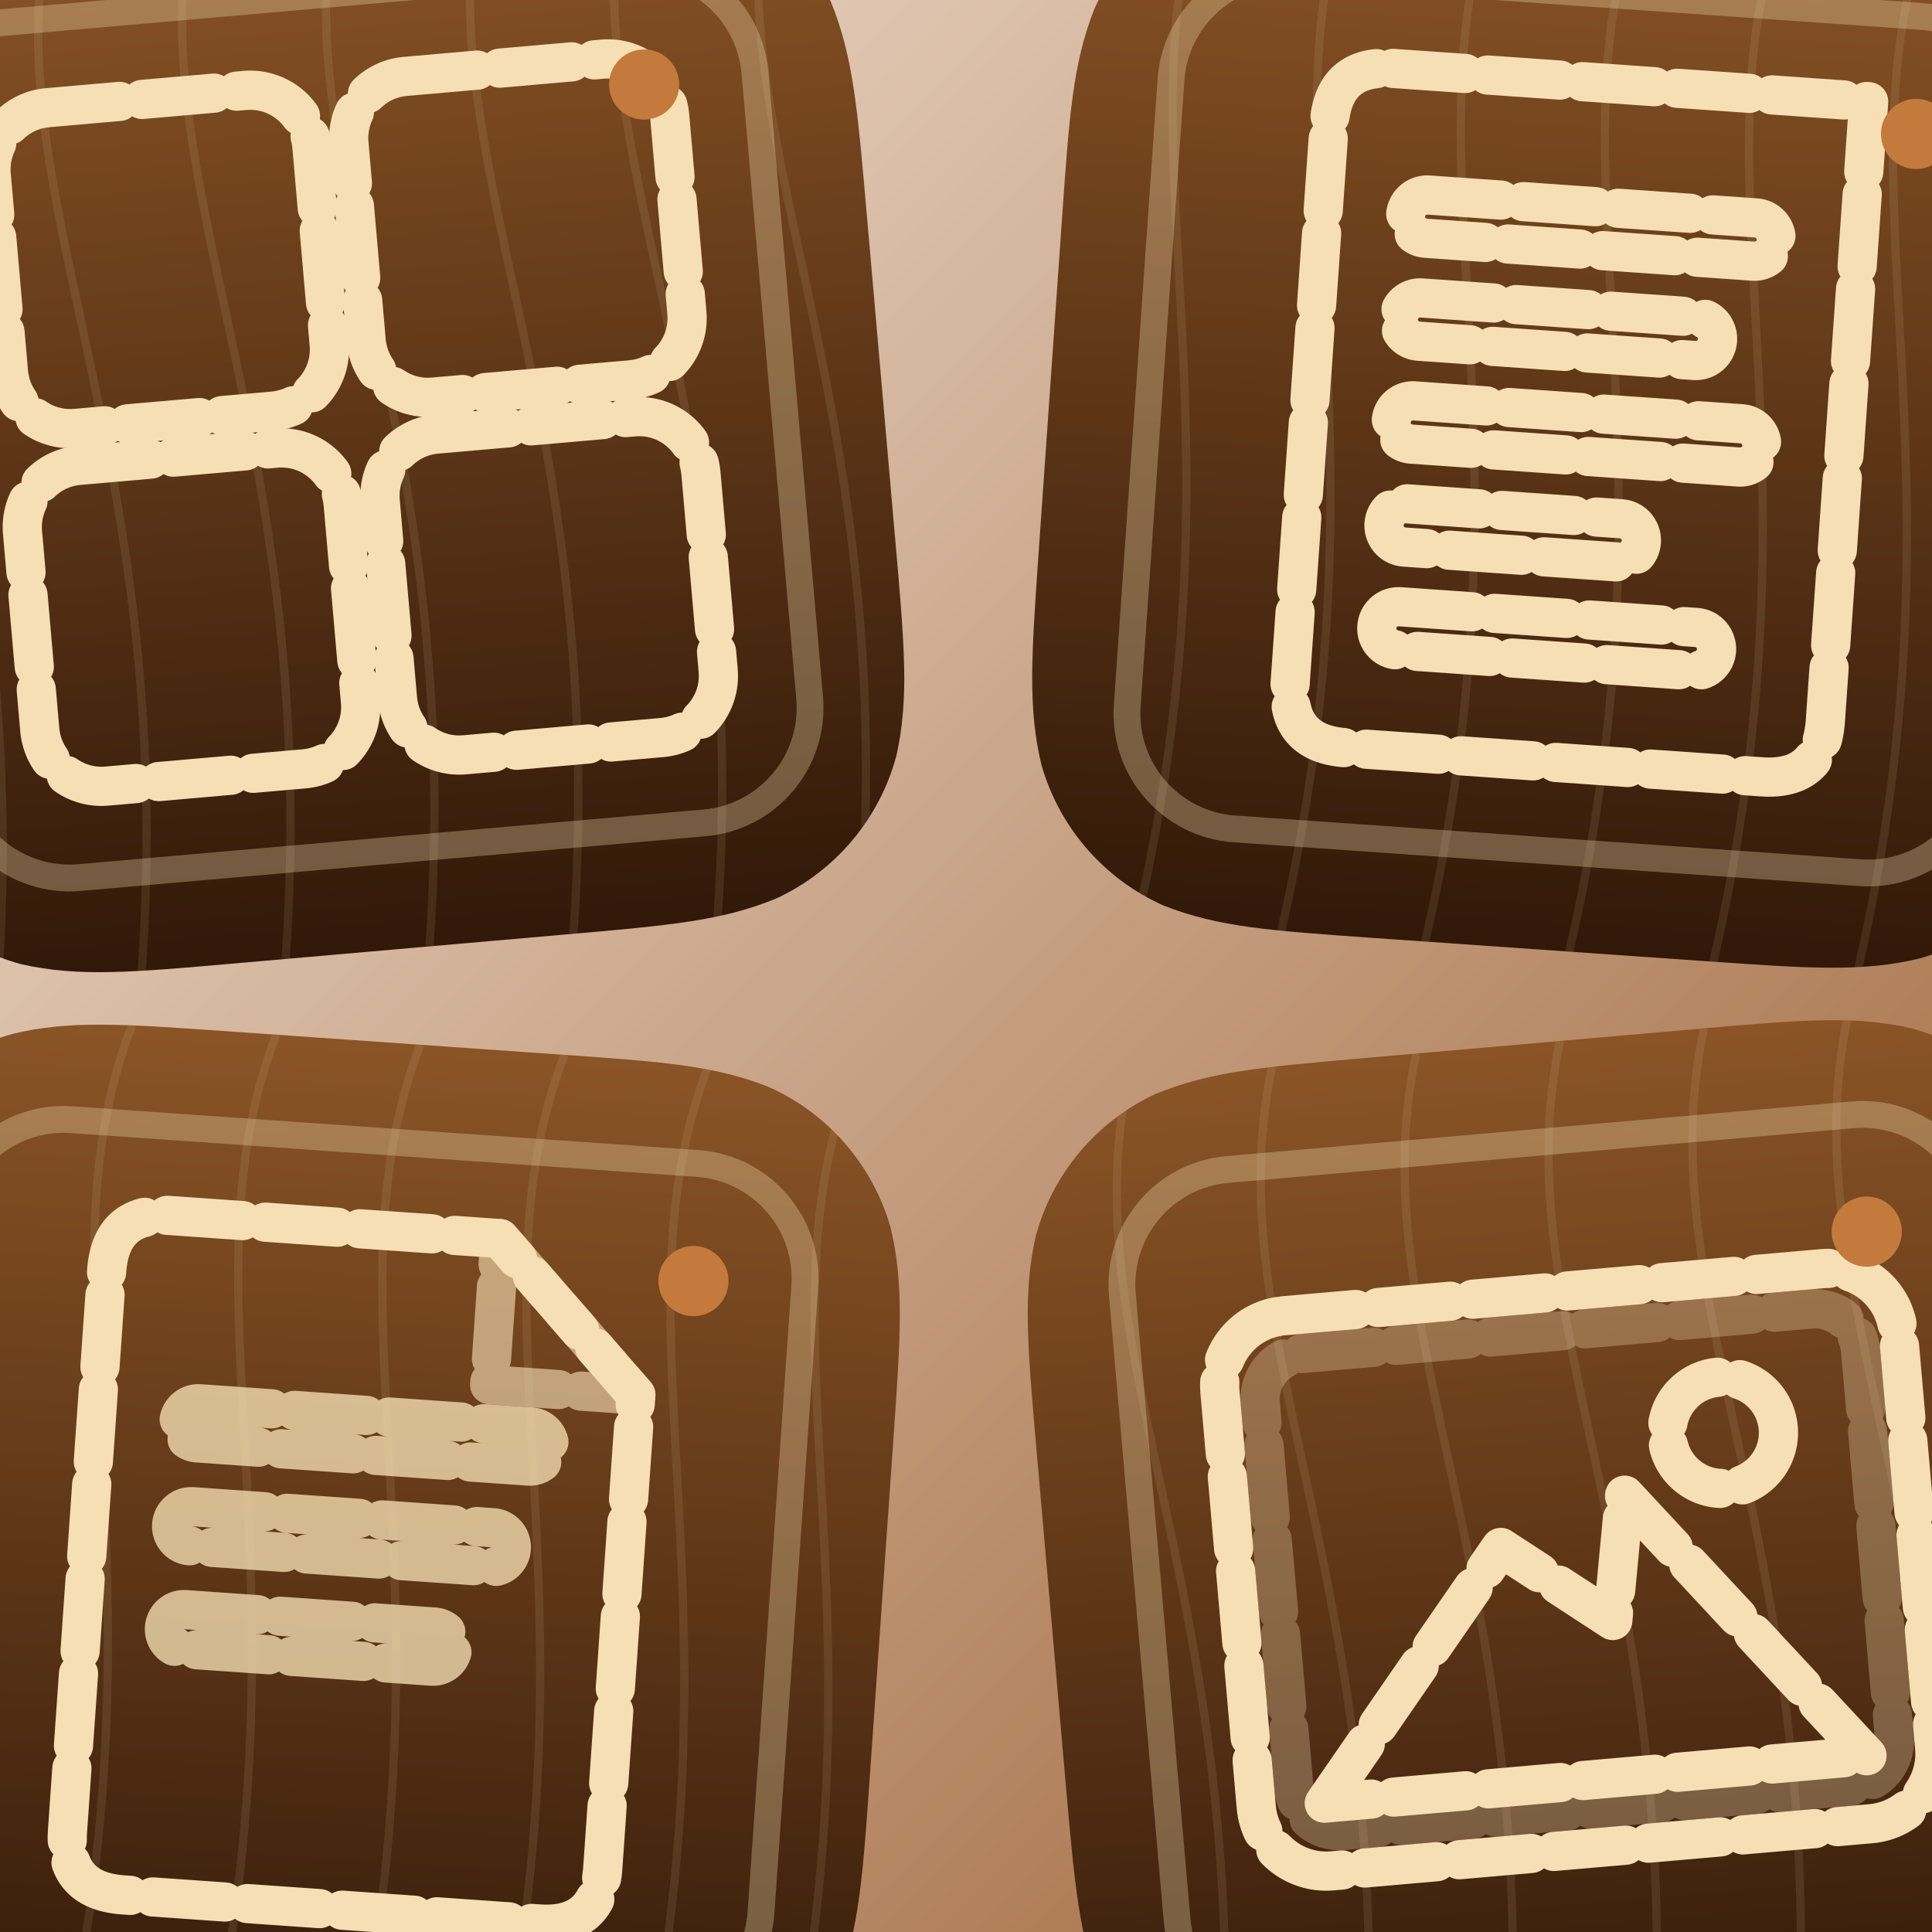
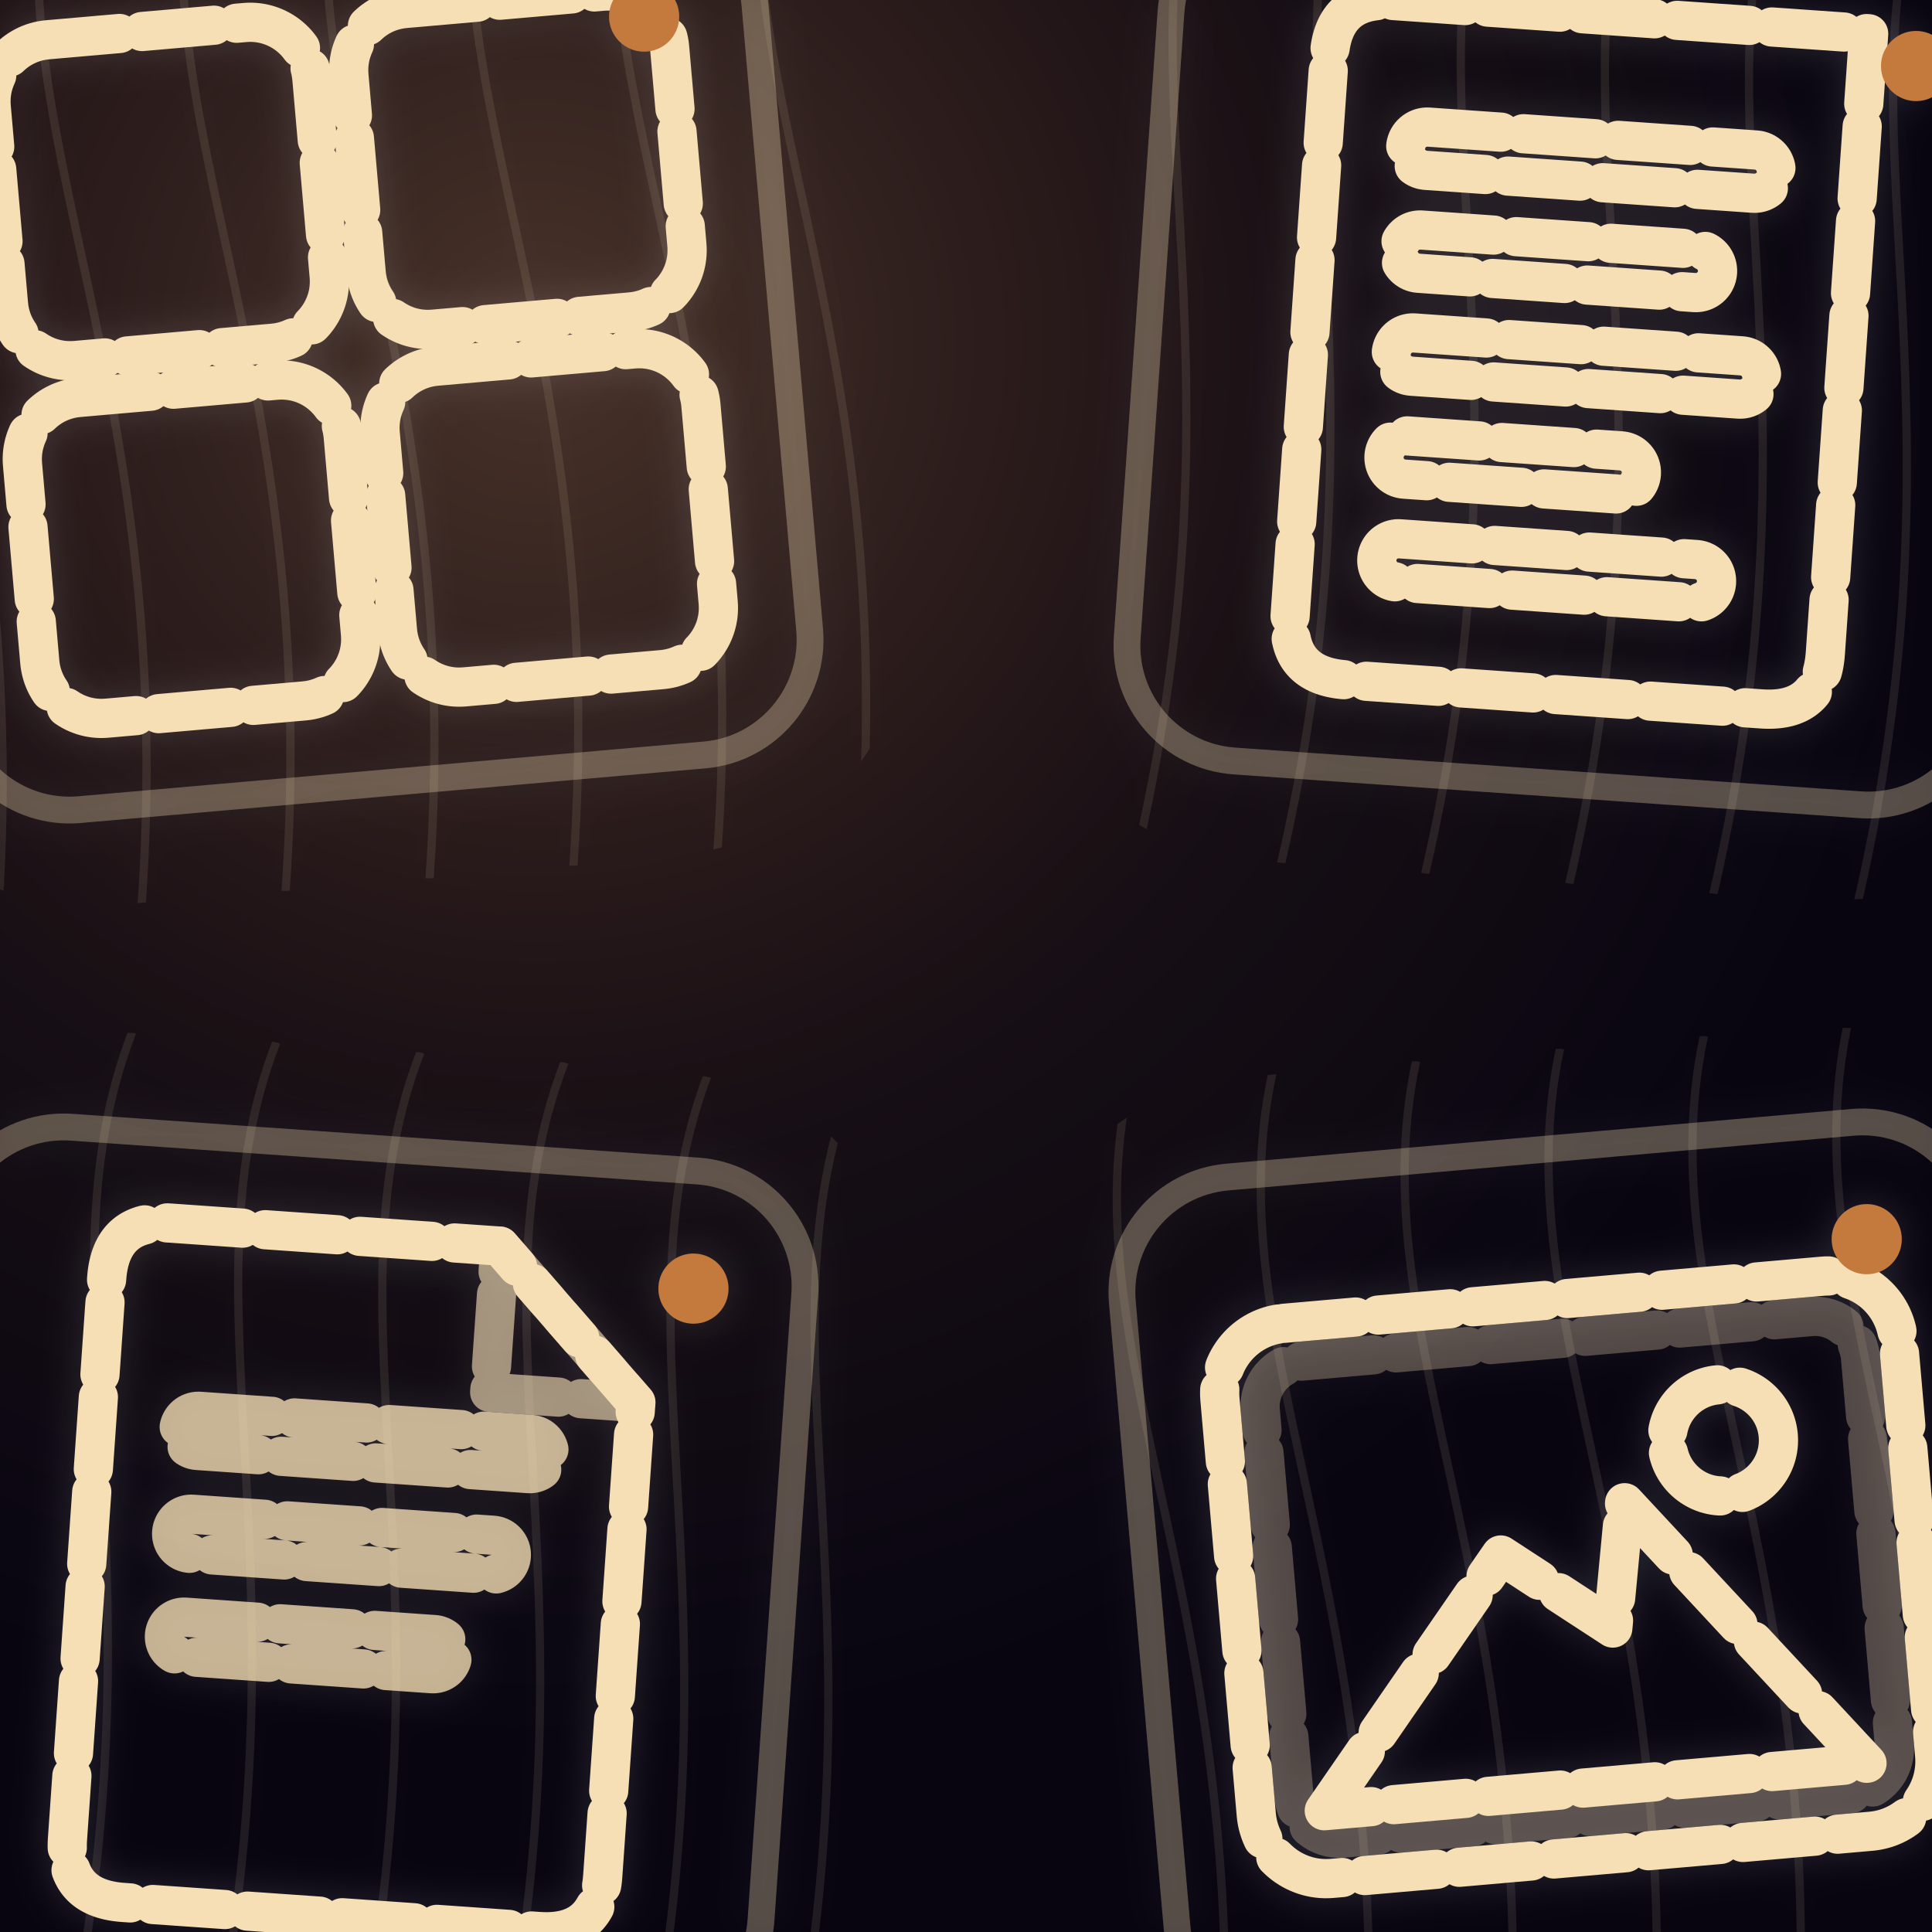
<svg xmlns="http://www.w3.org/2000/svg" viewBox="0 0 1024 1024" width="1024" height="1024" role="img" aria-label="Tiki icon set preview">
  <defs>
-     <linearGradient id="bgtiki" x1="0" y1="0" x2="1" y2="1">
-       <stop offset="0" stop-color="#f2e2d4" />
-       <stop offset="1" stop-color="#9c6135" />
-     </linearGradient>
+     <radialGradient id="glowtiki" cx=".28" cy=".18" r=".72">
+       <stop offset="0" stop-color="#cf925f" stop-opacity=".32" />
+       <stop offset=".58" stop-color="#c47a3c" stop-opacity=".08" />
+       <stop offset="1" stop-color="#c47a3c" stop-opacity="0" />
+     </radialGradient>
+     <filter id="lifttiki" x="-30%" y="-30%" width="160%" height="160%">
+       <feDropShadow dx="0" dy="20" stdDeviation="24" flood-color="#000" flood-opacity=".52" />
+       <feDropShadow dx="0" dy="0" stdDeviation="10" flood-color="#fff" flood-opacity=".13" />
+     </filter>
  </defs>
-   <rect width="1024" height="1024" fill="url(#bgtiki)" />
-   <circle cx="128" cy="120" r="210" fill="#fff" opacity=".24" />
-   <circle cx="918" cy="884" r="260" fill="#c47a3c" opacity=".20" />
-   <g transform="rotate(-5 188 224)">
-     <svg viewBox="0 0 1024 1024" width="560" height="560" x="-92" y="-56" aria-hidden="true">
-       <defs>
-         <clipPath id="sq">
-           <path d="M 350.06 0 L 673.94 0 C 774.74 0 825.13 0 879.39 17.15 L 879.39 17.15 C 938.62 38.71 985.29 85.38 1006.85 144.61 C 1024 198.87 1024 249.26 1024 350.06 L 1024 673.94 C 1024 774.74 1024 825.13 1006.85 879.39 L 1006.85 879.39 C 985.29 938.62 938.62 985.29 879.39 1006.85 C 825.13 1024 774.74 1024 673.94 1024 L 350.06 1024 C 249.26 1024 198.87 1024 144.61 1006.85 L 144.61 1006.85 C 85.38 985.29 38.71 938.62 17.15 879.39 C 0 825.13 0 774.74 0 673.94 L 0 350.06 C 0 249.26 0 198.87 17.15 144.61 L 17.15 144.61 C 38.71 85.38 85.38 38.71 144.61 17.15 C 198.87 0 249.26 0 350.06 0 Z" />
-         </clipPath>
-         <linearGradient id="bgtikidashboard" x1="0" y1="0" x2="0" y2="1">
-           <stop offset="0" stop-color="#8a5426" />
-           <stop offset="1" stop-color="#311808" />
-         </linearGradient>
-       </defs>
-       <g clip-path="url(#sq)">
-         <rect width="1024" height="1024" fill="url(#bgtikidashboard)" />
-         <path d="M120 0 C40 260 200 520 120 1024" stroke="#f6dfb4" stroke-width="8" opacity=".10" fill="none" />
-         <path d="M260 0 C180 260 340 520 260 1024" stroke="#f6dfb4" stroke-width="8" opacity=".10" fill="none" />
-         <path d="M400 0 C320 260 480 520 400 1024" stroke="#f6dfb4" stroke-width="8" opacity=".10" fill="none" />
-         <path d="M540 0 C460 260 620 520 540 1024" stroke="#f6dfb4" stroke-width="8" opacity=".10" fill="none" />
-         <path d="M680 0 C600 260 760 520 680 1024" stroke="#f6dfb4" stroke-width="8" opacity=".10" fill="none" />
-         <path d="M820 0 C740 260 900 520 820 1024" stroke="#f6dfb4" stroke-width="8" opacity=".10" fill="none" />
-         <path d="M960 0 C880 260 1040 520 960 1024" stroke="#f6dfb4" stroke-width="8" opacity=".10" fill="none" />
-         <rect x="96" y="96" width="832" height="832" rx="112" fill="none" stroke="#f6dfb4" stroke-width="26" opacity=".32" />
-         <g>
-           <g fill="none" stroke="#f6dfb4" stroke-width="38" stroke-linecap="round" stroke-linejoin="round" stroke-dasharray="70 22">
-             <rect x="182" y="182" width="312" height="312" rx="60" fill="none" />
-             <rect x="530" y="182" width="312" height="312" rx="60" fill="none" />
-             <rect x="182" y="530" width="312" height="312" rx="60" fill="none" />
-             <rect x="530" y="530" width="312" height="312" rx="60" fill="none" />
+   <rect width="1024" height="1024" fill="#080511" />
+   <rect width="1024" height="1024" fill="url(#glowtiki)" />
+   <g filter="url(#lifttiki)">
+     <g transform="rotate(-5 188 188)">
+       <svg viewBox="0 0 1024 1024" width="560" height="560" x="-92" y="-92" aria-hidden="true">
+         <defs>
+           <clipPath id="sq">
+             <path d="M 350.06 0 L 673.94 0 C 774.74 0 825.13 0 879.39 17.15 L 879.39 17.15 C 938.62 38.71 985.29 85.38 1006.85 144.61 C 1024 198.87 1024 249.26 1024 350.06 L 1024 673.94 C 1024 774.74 1024 825.13 1006.85 879.39 L 1006.85 879.39 C 985.29 938.62 938.62 985.29 879.39 1006.85 C 825.13 1024 774.74 1024 673.94 1024 L 350.06 1024 C 249.26 1024 198.87 1024 144.61 1006.85 L 144.61 1006.85 C 85.38 985.29 38.71 938.62 17.15 879.39 C 0 825.13 0 774.74 0 673.94 L 0 350.06 C 0 249.26 0 198.87 17.15 144.61 L 17.15 144.61 C 38.71 85.38 85.38 38.71 144.61 17.15 C 198.87 0 249.26 0 350.06 0 Z" />
+           </clipPath>
+           <linearGradient id="bgtikidashboard" x1="0" y1="0" x2="0" y2="1">
+             <stop offset="0" stop-color="#8a5426" />
+             <stop offset="1" stop-color="#311808" />
+           </linearGradient>
+         </defs>
+         <g clip-path="url(#sq)">
+           <path d="M120 0 C40 260 200 520 120 1024" stroke="#f6dfb4" stroke-width="8" opacity=".10" fill="none" />
+           <path d="M260 0 C180 260 340 520 260 1024" stroke="#f6dfb4" stroke-width="8" opacity=".10" fill="none" />
+           <path d="M400 0 C320 260 480 520 400 1024" stroke="#f6dfb4" stroke-width="8" opacity=".10" fill="none" />
+           <path d="M540 0 C460 260 620 520 540 1024" stroke="#f6dfb4" stroke-width="8" opacity=".10" fill="none" />
+           <path d="M680 0 C600 260 760 520 680 1024" stroke="#f6dfb4" stroke-width="8" opacity=".10" fill="none" />
+           <path d="M820 0 C740 260 900 520 820 1024" stroke="#f6dfb4" stroke-width="8" opacity=".10" fill="none" />
+           <path d="M960 0 C880 260 1040 520 960 1024" stroke="#f6dfb4" stroke-width="8" opacity=".10" fill="none" />
+           <rect x="96" y="96" width="832" height="832" rx="112" fill="none" stroke="#f6dfb4" stroke-width="26" opacity=".32" />
+           <g>
+             <g fill="none" stroke="#f6dfb4" stroke-width="38" stroke-linecap="round" stroke-linejoin="round" stroke-dasharray="70 22">
+               <rect x="182" y="182" width="312" height="312" rx="60" fill="none" />
+               <rect x="530" y="182" width="312" height="312" rx="60" fill="none" />
+               <rect x="182" y="530" width="312" height="312" rx="60" fill="none" />
+               <rect x="530" y="530" width="312" height="312" rx="60" fill="none" />
+             </g>
+             <circle cx="820" cy="210" r="34" fill="#c47a3c" />
          </g>
-           <circle cx="820" cy="210" r="34" fill="#c47a3c" />
        </g>
-       </g>
-     </svg>
-   </g>
-   <g transform="rotate(4 836 224)">
-     <svg viewBox="0 0 1024 1024" width="560" height="560" x="556" y="-56" aria-hidden="true">
-       <defs>
-         <clipPath id="sq">
-           <path d="M 350.06 0 L 673.94 0 C 774.74 0 825.13 0 879.39 17.15 L 879.39 17.15 C 938.62 38.71 985.29 85.38 1006.85 144.61 C 1024 198.87 1024 249.26 1024 350.06 L 1024 673.94 C 1024 774.74 1024 825.13 1006.85 879.39 L 1006.85 879.39 C 985.29 938.62 938.62 985.29 879.39 1006.85 C 825.13 1024 774.74 1024 673.94 1024 L 350.06 1024 C 249.26 1024 198.87 1024 144.61 1006.85 L 144.61 1006.85 C 85.38 985.29 38.71 938.62 17.15 879.39 C 0 825.13 0 774.74 0 673.94 L 0 350.06 C 0 249.26 0 198.87 17.15 144.61 L 17.15 144.61 C 38.71 85.38 85.38 38.71 144.61 17.15 C 198.87 0 249.26 0 350.06 0 Z" />
-         </clipPath>
-         <linearGradient id="bgtikiposts" x1="0" y1="0" x2="0" y2="1">
-           <stop offset="0" stop-color="#8a5426" />
-           <stop offset="1" stop-color="#311808" />
-         </linearGradient>
-       </defs>
-       <g clip-path="url(#sq)">
-         <rect width="1024" height="1024" fill="url(#bgtikiposts)" />
-         <path d="M120 0 C40 260 200 520 120 1024" stroke="#f6dfb4" stroke-width="8" opacity=".10" fill="none" />
-         <path d="M260 0 C180 260 340 520 260 1024" stroke="#f6dfb4" stroke-width="8" opacity=".10" fill="none" />
-         <path d="M400 0 C320 260 480 520 400 1024" stroke="#f6dfb4" stroke-width="8" opacity=".10" fill="none" />
-         <path d="M540 0 C460 260 620 520 540 1024" stroke="#f6dfb4" stroke-width="8" opacity=".10" fill="none" />
-         <path d="M680 0 C600 260 760 520 680 1024" stroke="#f6dfb4" stroke-width="8" opacity=".10" fill="none" />
-         <path d="M820 0 C740 260 900 520 820 1024" stroke="#f6dfb4" stroke-width="8" opacity=".10" fill="none" />
-         <path d="M960 0 C880 260 1040 520 960 1024" stroke="#f6dfb4" stroke-width="8" opacity=".10" fill="none" />
-         <rect x="96" y="96" width="832" height="832" rx="112" fill="none" stroke="#f6dfb4" stroke-width="26" opacity=".32" />
-         <g>
-           <g fill="none" stroke="#f6dfb4" stroke-width="38" stroke-linecap="round" stroke-linejoin="round" stroke-dasharray="70 22">
-             <path d="M 310 182 L 772 182 L 772 182 L 772 784 Q 772 842 714 842 L 310 842 Q 252 842 252 784 L 252 240 Q 252 182 310 182 Z" fill="none" />
-             <rect x="332" y="302" width="360" height="42" rx="21" fill="none" />
-             <rect x="332" y="402" width="310" height="42" rx="21" fill="none" />
-             <rect x="332" y="502" width="360" height="42" rx="21" fill="none" />
-             <rect x="332" y="602" width="250" height="42" rx="21" fill="none" />
-             <rect x="332" y="702" width="330" height="42" rx="21" fill="none" />
+       </svg>
+     </g>
+     <g transform="rotate(4 836 188)">
+       <svg viewBox="0 0 1024 1024" width="560" height="560" x="556" y="-92" aria-hidden="true">
+         <defs>
+           <clipPath id="sq">
+             <path d="M 350.06 0 L 673.94 0 C 774.74 0 825.13 0 879.39 17.15 L 879.39 17.15 C 938.62 38.71 985.29 85.38 1006.85 144.61 C 1024 198.87 1024 249.26 1024 350.06 L 1024 673.94 C 1024 774.74 1024 825.13 1006.85 879.39 L 1006.85 879.39 C 985.29 938.62 938.62 985.29 879.39 1006.85 C 825.13 1024 774.74 1024 673.94 1024 L 350.06 1024 C 249.26 1024 198.87 1024 144.61 1006.85 L 144.61 1006.85 C 85.38 985.29 38.71 938.62 17.15 879.39 C 0 825.13 0 774.74 0 673.94 L 0 350.06 C 0 249.26 0 198.87 17.15 144.61 L 17.15 144.61 C 38.71 85.38 85.38 38.71 144.61 17.15 C 198.87 0 249.26 0 350.06 0 Z" />
+           </clipPath>
+           <linearGradient id="bgtikiposts" x1="0" y1="0" x2="0" y2="1">
+             <stop offset="0" stop-color="#8a5426" />
+             <stop offset="1" stop-color="#311808" />
+           </linearGradient>
+         </defs>
+         <g clip-path="url(#sq)">
+           <path d="M120 0 C40 260 200 520 120 1024" stroke="#f6dfb4" stroke-width="8" opacity=".10" fill="none" />
+           <path d="M260 0 C180 260 340 520 260 1024" stroke="#f6dfb4" stroke-width="8" opacity=".10" fill="none" />
+           <path d="M400 0 C320 260 480 520 400 1024" stroke="#f6dfb4" stroke-width="8" opacity=".10" fill="none" />
+           <path d="M540 0 C460 260 620 520 540 1024" stroke="#f6dfb4" stroke-width="8" opacity=".10" fill="none" />
+           <path d="M680 0 C600 260 760 520 680 1024" stroke="#f6dfb4" stroke-width="8" opacity=".10" fill="none" />
+           <path d="M820 0 C740 260 900 520 820 1024" stroke="#f6dfb4" stroke-width="8" opacity=".10" fill="none" />
+           <path d="M960 0 C880 260 1040 520 960 1024" stroke="#f6dfb4" stroke-width="8" opacity=".10" fill="none" />
+           <rect x="96" y="96" width="832" height="832" rx="112" fill="none" stroke="#f6dfb4" stroke-width="26" opacity=".32" />
+           <g>
+             <g fill="none" stroke="#f6dfb4" stroke-width="38" stroke-linecap="round" stroke-linejoin="round" stroke-dasharray="70 22">
+               <path d="M 310 182 L 772 182 L 772 182 L 772 784 Q 772 842 714 842 L 310 842 Q 252 842 252 784 L 252 240 Q 252 182 310 182 Z" fill="none" />
+               <rect x="332" y="302" width="360" height="42" rx="21" fill="none" />
+               <rect x="332" y="402" width="310" height="42" rx="21" fill="none" />
+               <rect x="332" y="502" width="360" height="42" rx="21" fill="none" />
+               <rect x="332" y="602" width="250" height="42" rx="21" fill="none" />
+               <rect x="332" y="702" width="330" height="42" rx="21" fill="none" />
+             </g>
+             <circle cx="820" cy="210" r="34" fill="#c47a3c" />
          </g>
-           <circle cx="820" cy="210" r="34" fill="#c47a3c" />
        </g>
-       </g>
-     </svg>
-   </g>
-   <g transform="rotate(4 188 832)">
-     <svg viewBox="0 0 1024 1024" width="560" height="560" x="-92" y="552" aria-hidden="true">
-       <defs>
-         <clipPath id="sq">
-           <path d="M 350.06 0 L 673.94 0 C 774.74 0 825.13 0 879.39 17.15 L 879.39 17.15 C 938.62 38.71 985.29 85.38 1006.85 144.61 C 1024 198.87 1024 249.26 1024 350.06 L 1024 673.94 C 1024 774.74 1024 825.13 1006.85 879.39 L 1006.85 879.39 C 985.29 938.62 938.62 985.29 879.39 1006.85 C 825.13 1024 774.74 1024 673.94 1024 L 350.06 1024 C 249.26 1024 198.87 1024 144.61 1006.85 L 144.61 1006.85 C 85.38 985.29 38.71 938.62 17.15 879.39 C 0 825.13 0 774.74 0 673.94 L 0 350.06 C 0 249.26 0 198.87 17.15 144.61 L 17.15 144.61 C 38.71 85.38 85.38 38.71 144.61 17.15 C 198.87 0 249.26 0 350.06 0 Z" />
-         </clipPath>
-         <linearGradient id="bgtikipages" x1="0" y1="0" x2="0" y2="1">
-           <stop offset="0" stop-color="#8a5426" />
-           <stop offset="1" stop-color="#311808" />
-         </linearGradient>
-       </defs>
-       <g clip-path="url(#sq)">
-         <rect width="1024" height="1024" fill="url(#bgtikipages)" />
-         <path d="M120 0 C40 260 200 520 120 1024" stroke="#f6dfb4" stroke-width="8" opacity=".10" fill="none" />
-         <path d="M260 0 C180 260 340 520 260 1024" stroke="#f6dfb4" stroke-width="8" opacity=".10" fill="none" />
-         <path d="M400 0 C320 260 480 520 400 1024" stroke="#f6dfb4" stroke-width="8" opacity=".10" fill="none" />
-         <path d="M540 0 C460 260 620 520 540 1024" stroke="#f6dfb4" stroke-width="8" opacity=".10" fill="none" />
-         <path d="M680 0 C600 260 760 520 680 1024" stroke="#f6dfb4" stroke-width="8" opacity=".10" fill="none" />
-         <path d="M820 0 C740 260 900 520 820 1024" stroke="#f6dfb4" stroke-width="8" opacity=".10" fill="none" />
-         <path d="M960 0 C880 260 1040 520 960 1024" stroke="#f6dfb4" stroke-width="8" opacity=".10" fill="none" />
-         <rect x="96" y="96" width="832" height="832" rx="112" fill="none" stroke="#f6dfb4" stroke-width="26" opacity=".32" />
-         <g>
-           <g fill="none" stroke="#f6dfb4" stroke-width="38" stroke-linecap="round" stroke-linejoin="round" stroke-dasharray="70 22">
-             <path d="M 310 182 L 630 182 L 772 324 L 772 784 Q 772 842 714 842 L 310 842 Q 252 842 252 784 L 252 240 Q 252 182 310 182 Z" fill="none" />
-             <path d="M 630 182 L 772 324 L 630 324 Z" fill="none" opacity=".62" />
-             <rect x="332" y="362" width="360" height="38" rx="19" fill="none" opacity=".78" />
-             <rect x="332" y="462" width="330" height="38" rx="19" fill="none" opacity=".78" />
-             <rect x="332" y="562" width="280" height="38" rx="19" fill="none" opacity=".78" />
+       </svg>
+     </g>
+     <g transform="rotate(4 188 836)">
+       <svg viewBox="0 0 1024 1024" width="560" height="560" x="-92" y="556" aria-hidden="true">
+         <defs>
+           <clipPath id="sq">
+             <path d="M 350.06 0 L 673.94 0 C 774.74 0 825.13 0 879.39 17.15 L 879.39 17.15 C 938.62 38.71 985.29 85.38 1006.85 144.61 C 1024 198.87 1024 249.26 1024 350.06 L 1024 673.94 C 1024 774.74 1024 825.13 1006.85 879.39 L 1006.85 879.39 C 985.29 938.62 938.62 985.29 879.39 1006.85 C 825.13 1024 774.74 1024 673.94 1024 L 350.06 1024 C 249.26 1024 198.87 1024 144.61 1006.85 L 144.61 1006.85 C 85.38 985.29 38.71 938.62 17.15 879.39 C 0 825.13 0 774.74 0 673.94 L 0 350.06 C 0 249.26 0 198.87 17.15 144.61 L 17.15 144.61 C 38.71 85.38 85.38 38.71 144.61 17.15 C 198.87 0 249.26 0 350.06 0 Z" />
+           </clipPath>
+           <linearGradient id="bgtikipages" x1="0" y1="0" x2="0" y2="1">
+             <stop offset="0" stop-color="#8a5426" />
+             <stop offset="1" stop-color="#311808" />
+           </linearGradient>
+         </defs>
+         <g clip-path="url(#sq)">
+           <path d="M120 0 C40 260 200 520 120 1024" stroke="#f6dfb4" stroke-width="8" opacity=".10" fill="none" />
+           <path d="M260 0 C180 260 340 520 260 1024" stroke="#f6dfb4" stroke-width="8" opacity=".10" fill="none" />
+           <path d="M400 0 C320 260 480 520 400 1024" stroke="#f6dfb4" stroke-width="8" opacity=".10" fill="none" />
+           <path d="M540 0 C460 260 620 520 540 1024" stroke="#f6dfb4" stroke-width="8" opacity=".10" fill="none" />
+           <path d="M680 0 C600 260 760 520 680 1024" stroke="#f6dfb4" stroke-width="8" opacity=".10" fill="none" />
+           <path d="M820 0 C740 260 900 520 820 1024" stroke="#f6dfb4" stroke-width="8" opacity=".10" fill="none" />
+           <path d="M960 0 C880 260 1040 520 960 1024" stroke="#f6dfb4" stroke-width="8" opacity=".10" fill="none" />
+           <rect x="96" y="96" width="832" height="832" rx="112" fill="none" stroke="#f6dfb4" stroke-width="26" opacity=".32" />
+           <g>
+             <g fill="none" stroke="#f6dfb4" stroke-width="38" stroke-linecap="round" stroke-linejoin="round" stroke-dasharray="70 22">
+               <path d="M 310 182 L 630 182 L 772 324 L 772 784 Q 772 842 714 842 L 310 842 Q 252 842 252 784 L 252 240 Q 252 182 310 182 Z" fill="none" />
+               <path d="M 630 182 L 772 324 L 630 324 Z" fill="none" opacity=".62" />
+               <rect x="332" y="362" width="360" height="38" rx="19" fill="none" opacity=".78" />
+               <rect x="332" y="462" width="330" height="38" rx="19" fill="none" opacity=".78" />
+               <rect x="332" y="562" width="280" height="38" rx="19" fill="none" opacity=".78" />
+             </g>
+             <circle cx="820" cy="210" r="34" fill="#c47a3c" />
          </g>
-           <circle cx="820" cy="210" r="34" fill="#c47a3c" />
        </g>
-       </g>
-     </svg>
-   </g>
-   <g transform="rotate(-5 836 832)">
-     <svg viewBox="0 0 1024 1024" width="560" height="560" x="556" y="552" aria-hidden="true">
-       <defs>
-         <clipPath id="sq">
-           <path d="M 350.06 0 L 673.94 0 C 774.74 0 825.13 0 879.39 17.15 L 879.39 17.15 C 938.62 38.71 985.29 85.38 1006.85 144.61 C 1024 198.87 1024 249.26 1024 350.06 L 1024 673.94 C 1024 774.74 1024 825.13 1006.85 879.39 L 1006.85 879.39 C 985.29 938.62 938.62 985.29 879.39 1006.85 C 825.13 1024 774.74 1024 673.94 1024 L 350.06 1024 C 249.26 1024 198.87 1024 144.61 1006.85 L 144.61 1006.85 C 85.38 985.29 38.71 938.62 17.15 879.39 C 0 825.13 0 774.74 0 673.94 L 0 350.06 C 0 249.26 0 198.87 17.15 144.61 L 17.15 144.61 C 38.71 85.38 85.38 38.71 144.61 17.15 C 198.87 0 249.26 0 350.06 0 Z" />
-         </clipPath>
-         <linearGradient id="bgtikimedia" x1="0" y1="0" x2="0" y2="1">
-           <stop offset="0" stop-color="#8a5426" />
-           <stop offset="1" stop-color="#311808" />
-         </linearGradient>
-       </defs>
-       <g clip-path="url(#sq)">
-         <rect width="1024" height="1024" fill="url(#bgtikimedia)" />
-         <path d="M120 0 C40 260 200 520 120 1024" stroke="#f6dfb4" stroke-width="8" opacity=".10" fill="none" />
-         <path d="M260 0 C180 260 340 520 260 1024" stroke="#f6dfb4" stroke-width="8" opacity=".10" fill="none" />
-         <path d="M400 0 C320 260 480 520 400 1024" stroke="#f6dfb4" stroke-width="8" opacity=".10" fill="none" />
-         <path d="M540 0 C460 260 620 520 540 1024" stroke="#f6dfb4" stroke-width="8" opacity=".10" fill="none" />
-         <path d="M680 0 C600 260 760 520 680 1024" stroke="#f6dfb4" stroke-width="8" opacity=".10" fill="none" />
-         <path d="M820 0 C740 260 900 520 820 1024" stroke="#f6dfb4" stroke-width="8" opacity=".10" fill="none" />
-         <path d="M960 0 C880 260 1040 520 960 1024" stroke="#f6dfb4" stroke-width="8" opacity=".10" fill="none" />
-         <rect x="96" y="96" width="832" height="832" rx="112" fill="none" stroke="#f6dfb4" stroke-width="26" opacity=".32" />
-         <g>
-           <g fill="none" stroke="#f6dfb4" stroke-width="38" stroke-linecap="round" stroke-linejoin="round" stroke-dasharray="70 22">
-             <rect x="182" y="242" width="660" height="540" rx="68" fill="none" />
-             <rect x="220" y="280" width="584" height="464" rx="44" fill="none" opacity=".30" />
-             <circle cx="664" cy="392" r="54" fill="none" />
-             <path d="M 248 716 L 440 484 L 542 564 L 564 444 L 776 716 Z" fill="none" />
+       </svg>
+     </g>
+     <g transform="rotate(-5 836 836)">
+       <svg viewBox="0 0 1024 1024" width="560" height="560" x="556" y="556" aria-hidden="true">
+         <defs>
+           <clipPath id="sq">
+             <path d="M 350.06 0 L 673.94 0 C 774.74 0 825.13 0 879.39 17.15 L 879.39 17.15 C 938.62 38.71 985.29 85.38 1006.85 144.61 C 1024 198.87 1024 249.26 1024 350.06 L 1024 673.94 C 1024 774.74 1024 825.13 1006.85 879.39 L 1006.85 879.39 C 985.29 938.62 938.62 985.29 879.39 1006.85 C 825.13 1024 774.74 1024 673.94 1024 L 350.06 1024 C 249.26 1024 198.87 1024 144.61 1006.85 L 144.61 1006.85 C 85.38 985.29 38.71 938.62 17.15 879.39 C 0 825.13 0 774.74 0 673.94 L 0 350.06 C 0 249.26 0 198.87 17.15 144.61 L 17.15 144.61 C 38.71 85.38 85.38 38.71 144.61 17.15 C 198.87 0 249.26 0 350.06 0 Z" />
+           </clipPath>
+           <linearGradient id="bgtikimedia" x1="0" y1="0" x2="0" y2="1">
+             <stop offset="0" stop-color="#8a5426" />
+             <stop offset="1" stop-color="#311808" />
+           </linearGradient>
+         </defs>
+         <g clip-path="url(#sq)">
+           <path d="M120 0 C40 260 200 520 120 1024" stroke="#f6dfb4" stroke-width="8" opacity=".10" fill="none" />
+           <path d="M260 0 C180 260 340 520 260 1024" stroke="#f6dfb4" stroke-width="8" opacity=".10" fill="none" />
+           <path d="M400 0 C320 260 480 520 400 1024" stroke="#f6dfb4" stroke-width="8" opacity=".10" fill="none" />
+           <path d="M540 0 C460 260 620 520 540 1024" stroke="#f6dfb4" stroke-width="8" opacity=".10" fill="none" />
+           <path d="M680 0 C600 260 760 520 680 1024" stroke="#f6dfb4" stroke-width="8" opacity=".10" fill="none" />
+           <path d="M820 0 C740 260 900 520 820 1024" stroke="#f6dfb4" stroke-width="8" opacity=".10" fill="none" />
+           <path d="M960 0 C880 260 1040 520 960 1024" stroke="#f6dfb4" stroke-width="8" opacity=".10" fill="none" />
+           <rect x="96" y="96" width="832" height="832" rx="112" fill="none" stroke="#f6dfb4" stroke-width="26" opacity=".32" />
+           <g>
+             <g fill="none" stroke="#f6dfb4" stroke-width="38" stroke-linecap="round" stroke-linejoin="round" stroke-dasharray="70 22">
+               <rect x="182" y="242" width="660" height="540" rx="68" fill="none" />
+               <rect x="220" y="280" width="584" height="464" rx="44" fill="none" opacity=".30" />
+               <circle cx="664" cy="392" r="54" fill="none" />
+               <path d="M 248 716 L 440 484 L 542 564 L 564 444 L 776 716 Z" fill="none" />
+             </g>
+             <circle cx="820" cy="210" r="34" fill="#c47a3c" />
          </g>
-           <circle cx="820" cy="210" r="34" fill="#c47a3c" />
        </g>
-       </g>
-     </svg>
+       </svg>
+     </g>
  </g>
</svg>
